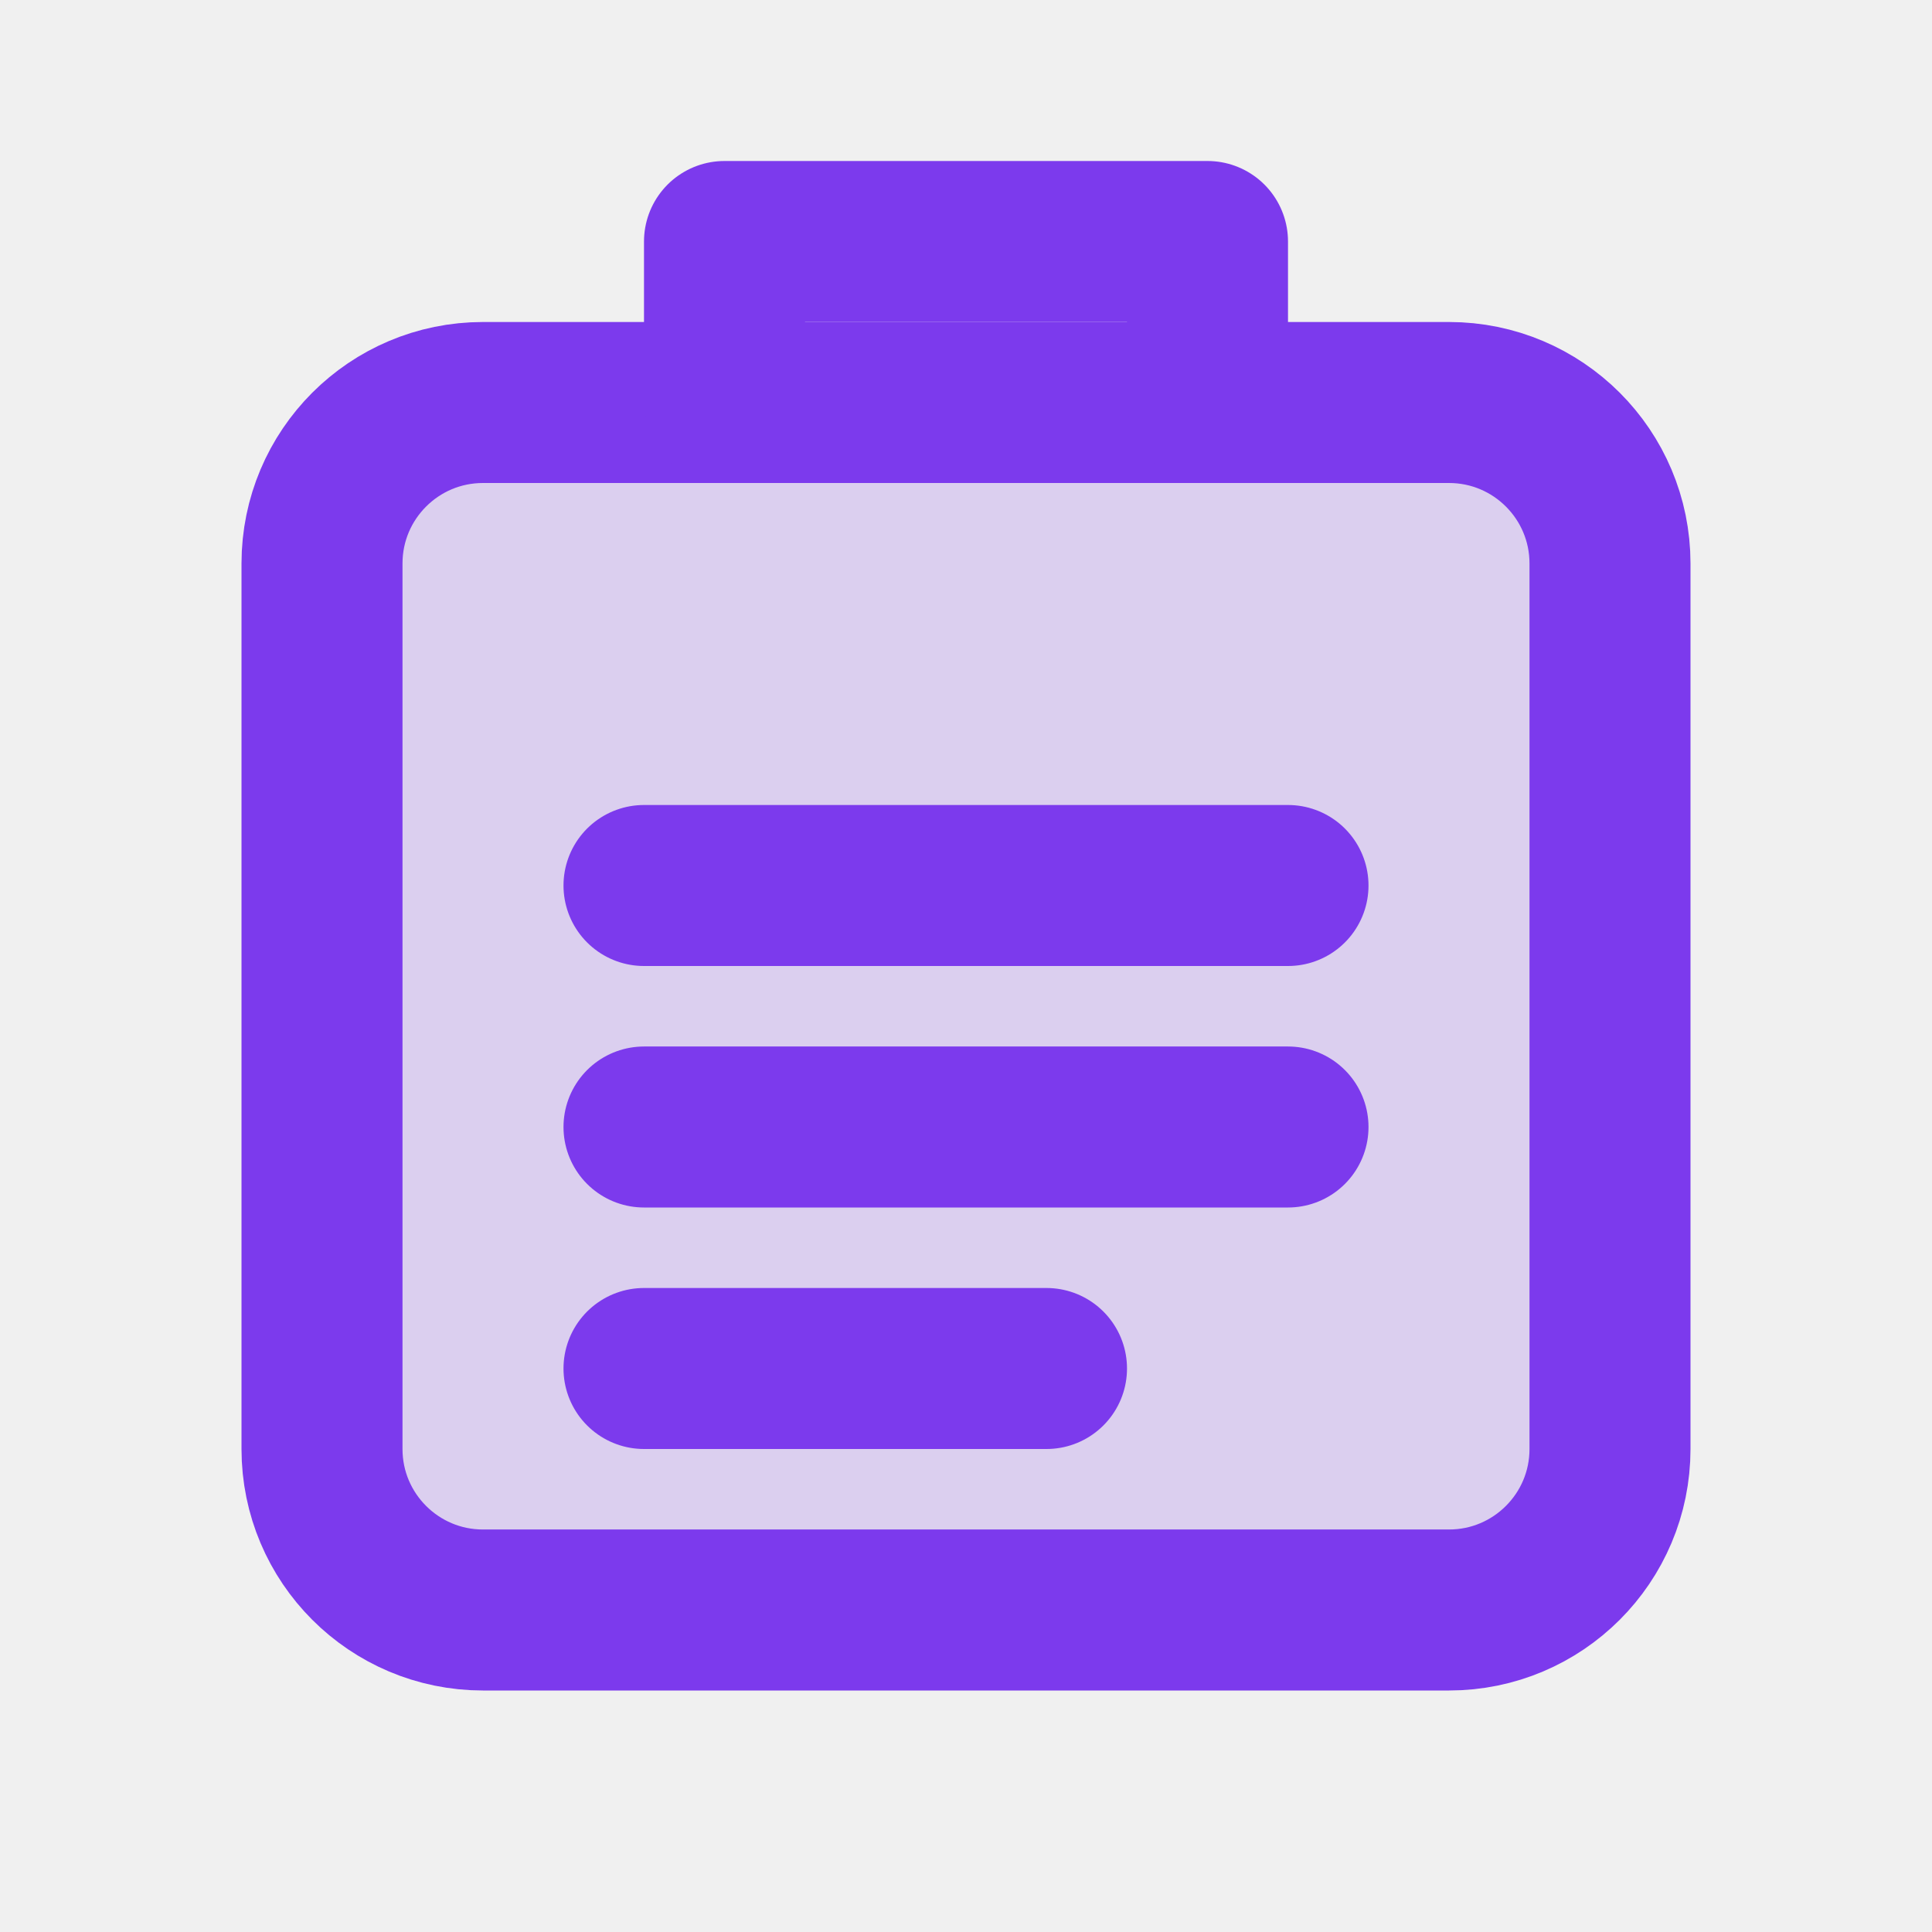
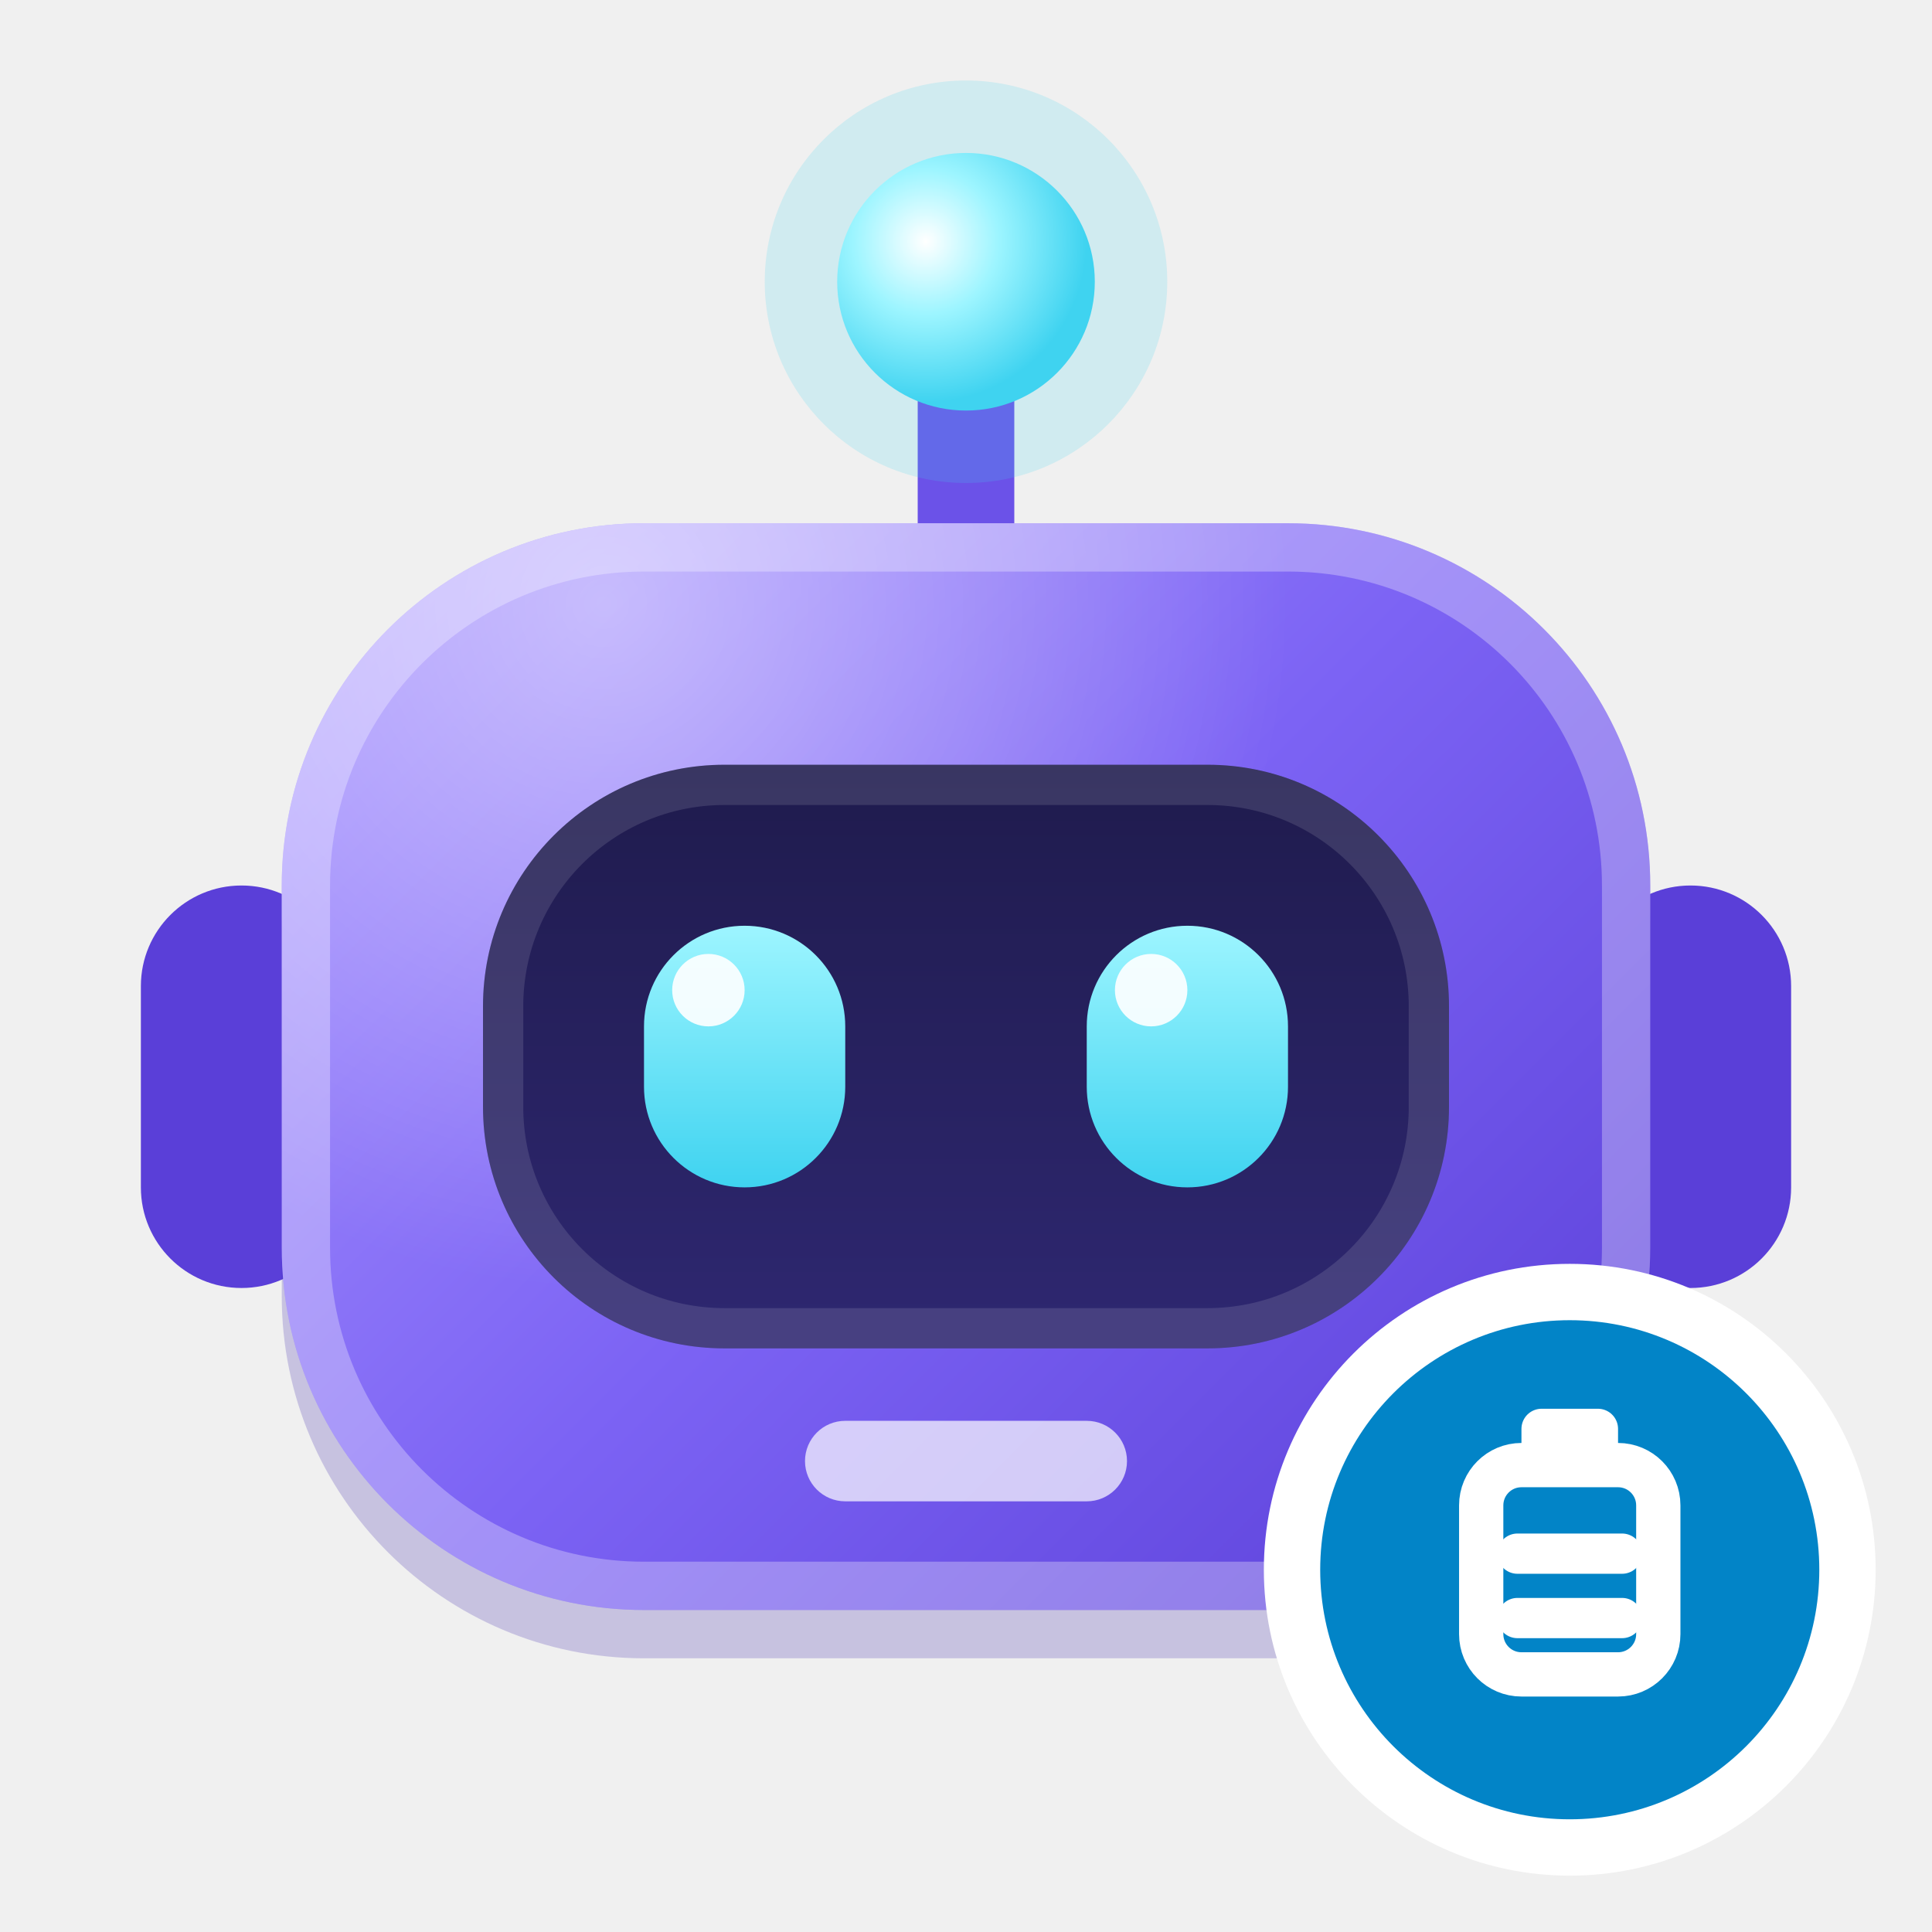
- <svg xmlns="http://www.w3.org/2000/svg" width="12" height="12" viewBox="0 0 12 12" fill="none" stroke="#7C3AED" stroke-width="1" stroke-linecap="round" stroke-linejoin="round">
-   <rect x="2" y="2.5" width="8" height="7.5" rx="1" fill="#7C3AED" fill-opacity="0.18" />
-   <path d="M4.5 2.5V1.5h3v1" />
-   <path d="M4 5.5h4M4 7h4M4 8.5h2.5" />
+ <svg xmlns="http://www.w3.org/2000/svg" width="48" height="48" viewBox="0 0 48 48" fill="none">
+   <defs>
+     <linearGradient id="head" x1="8" y1="12" x2="38" y2="42" gradientUnits="userSpaceOnUse">
+       <stop offset="0" stop-color="#A895FF" />
+       <stop offset="0.5" stop-color="#7C63F4" />
+       <stop offset="1" stop-color="#5A3FD8" />
+     </linearGradient>
+     <radialGradient id="glow" cx="15" cy="15" r="17" gradientUnits="userSpaceOnUse">
+       <stop offset="0" stop-color="#FFFFFF" stop-opacity="0.45" />
+       <stop offset="1" stop-color="#FFFFFF" stop-opacity="0" />
+     </radialGradient>
+     <linearGradient id="visor" x1="24" y1="19" x2="24" y2="33" gradientUnits="userSpaceOnUse">
+       <stop offset="0" stop-color="#1F1B4D" />
+       <stop offset="1" stop-color="#2E2770" />
+     </linearGradient>
+     <linearGradient id="eye" x1="0" y1="0" x2="0" y2="1">
+       <stop offset="0" stop-color="#9DF5FF" />
+       <stop offset="1" stop-color="#3FD3F0" />
+     </linearGradient>
+     <radialGradient id="bulb" cx="23" cy="6" r="4" gradientUnits="userSpaceOnUse">
+       <stop offset="0" stop-color="#FFFFFF" />
+       <stop offset="0.45" stop-color="#9DF5FF" />
+       <stop offset="1" stop-color="#3FD3F0" />
+     </radialGradient>
+   </defs>
+   <path d="M24 14V9" stroke="#6B52E8" stroke-width="2.4" stroke-linecap="round" />
+   <circle cx="24" cy="7" r="5" fill="#3FD3F0" fill-opacity="0.18" />
+   <circle cx="24" cy="7" r="3.2" fill="url(#bulb)" />
+   <rect x="3.5" y="22" width="5" height="10" rx="2.5" fill="#5A3FD8" />
+   <rect x="39.5" y="22" width="5" height="10" rx="2.5" fill="#5A3FD8" />
+   <rect x="7" y="14.2" width="34" height="27" rx="9" fill="#3A22A8" fill-opacity="0.22" />
+   <rect x="7" y="13" width="34" height="27" rx="9" fill="url(#head)" />
+   <rect x="7" y="13" width="34" height="27" rx="9" fill="url(#glow)" />
+   <rect x="7.6" y="13.6" width="32.8" height="25.8" rx="8.4" stroke="#FFFFFF" stroke-opacity="0.3" stroke-width="1.2" />
+   <rect x="12" y="19" width="24" height="14.5" rx="6" fill="url(#visor)" />
+   <rect x="12.5" y="19.5" width="23" height="13.5" rx="5.5" stroke="#FFFFFF" stroke-opacity="0.12" />
+   <rect x="16" y="23" width="5" height="6.5" rx="2.5" fill="url(#eye)" />
+   <rect x="27" y="23" width="5" height="6.5" rx="2.5" fill="url(#eye)" />
+   <circle cx="17.6" cy="24.6" r="0.9" fill="#FFFFFF" fill-opacity="0.9" />
+   <circle cx="28.6" cy="24.6" r="0.9" fill="#FFFFFF" fill-opacity="0.9" />
+   <rect x="20" y="35.3" width="8" height="2" rx="1" fill="#FFFFFF" fill-opacity="0.7" />
+   <circle cx="39" cy="39" r="7.6" fill="#FFFFFF" />
+   <circle cx="39" cy="39" r="6.2" fill="#0284C7" />
+   <rect x="36.8" y="36.4" width="4.4" height="5.2" rx="1" stroke="#FFFFFF" stroke-linecap="round" stroke-linejoin="round" fill="none" stroke-width="1.1" />
+   <path d="M38.3 36.4v-0.9h1.4v0.9M37.7 38.6h2.6M37.7 40.2h2.6" stroke="#FFFFFF" stroke-linecap="round" stroke-linejoin="round" fill="none" stroke-width="1" />
</svg>
